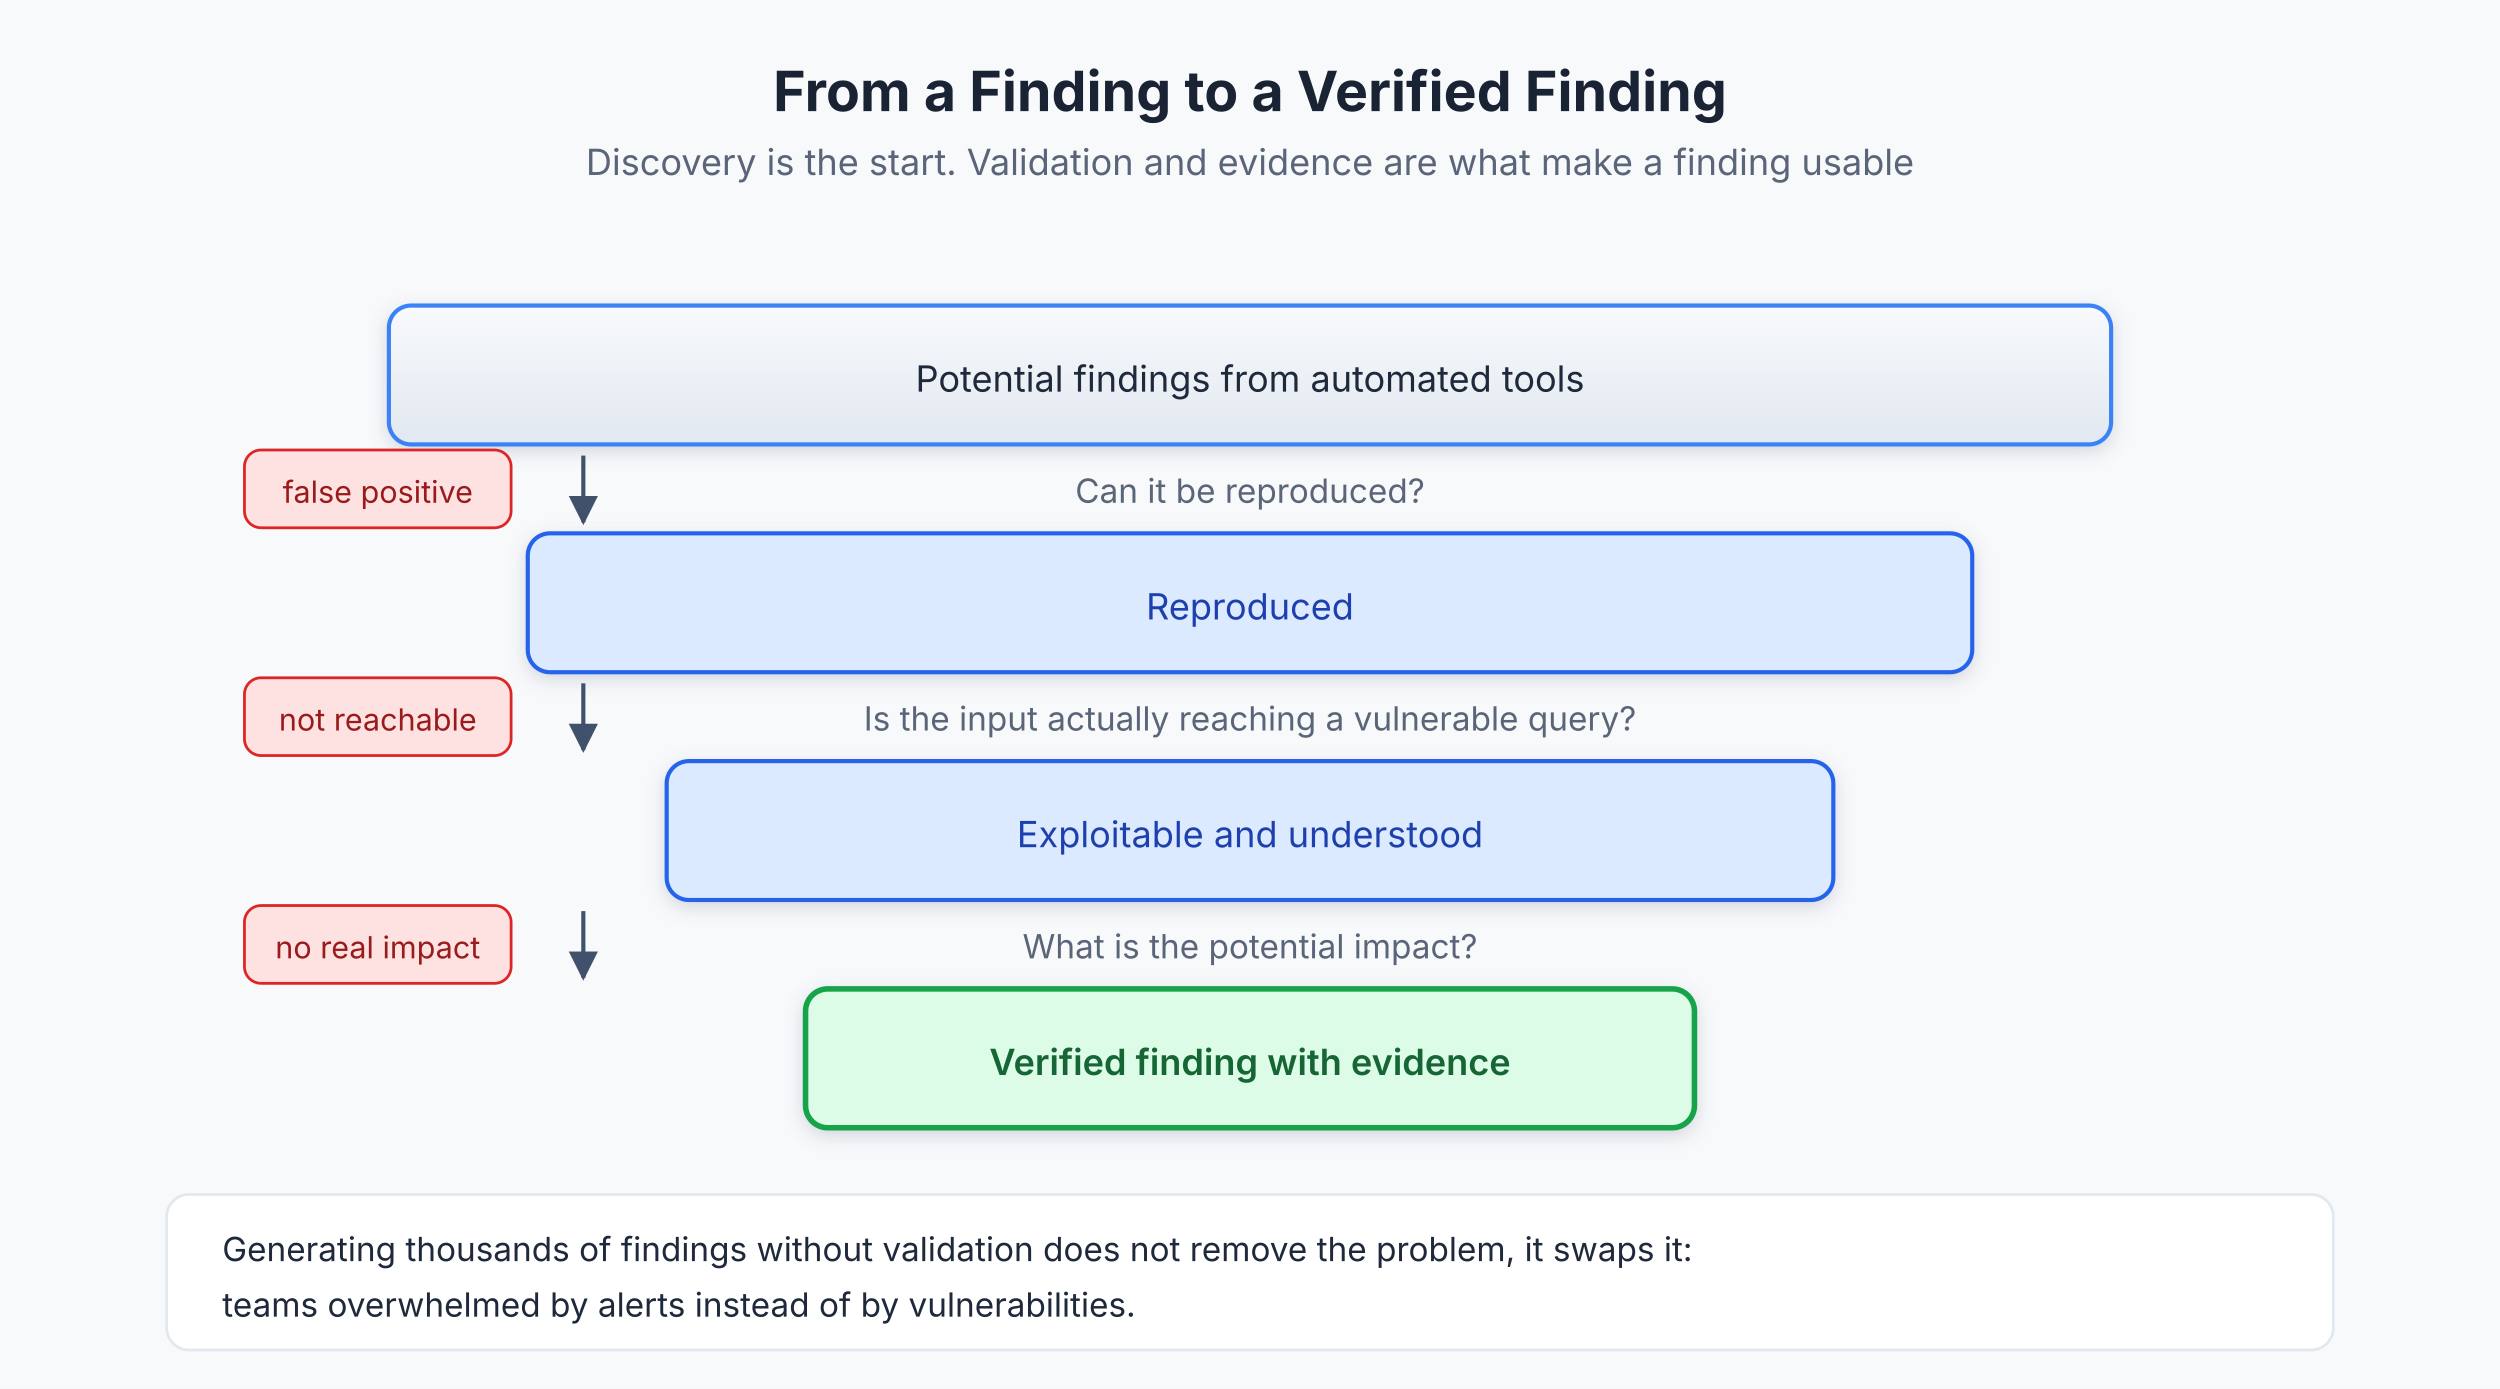
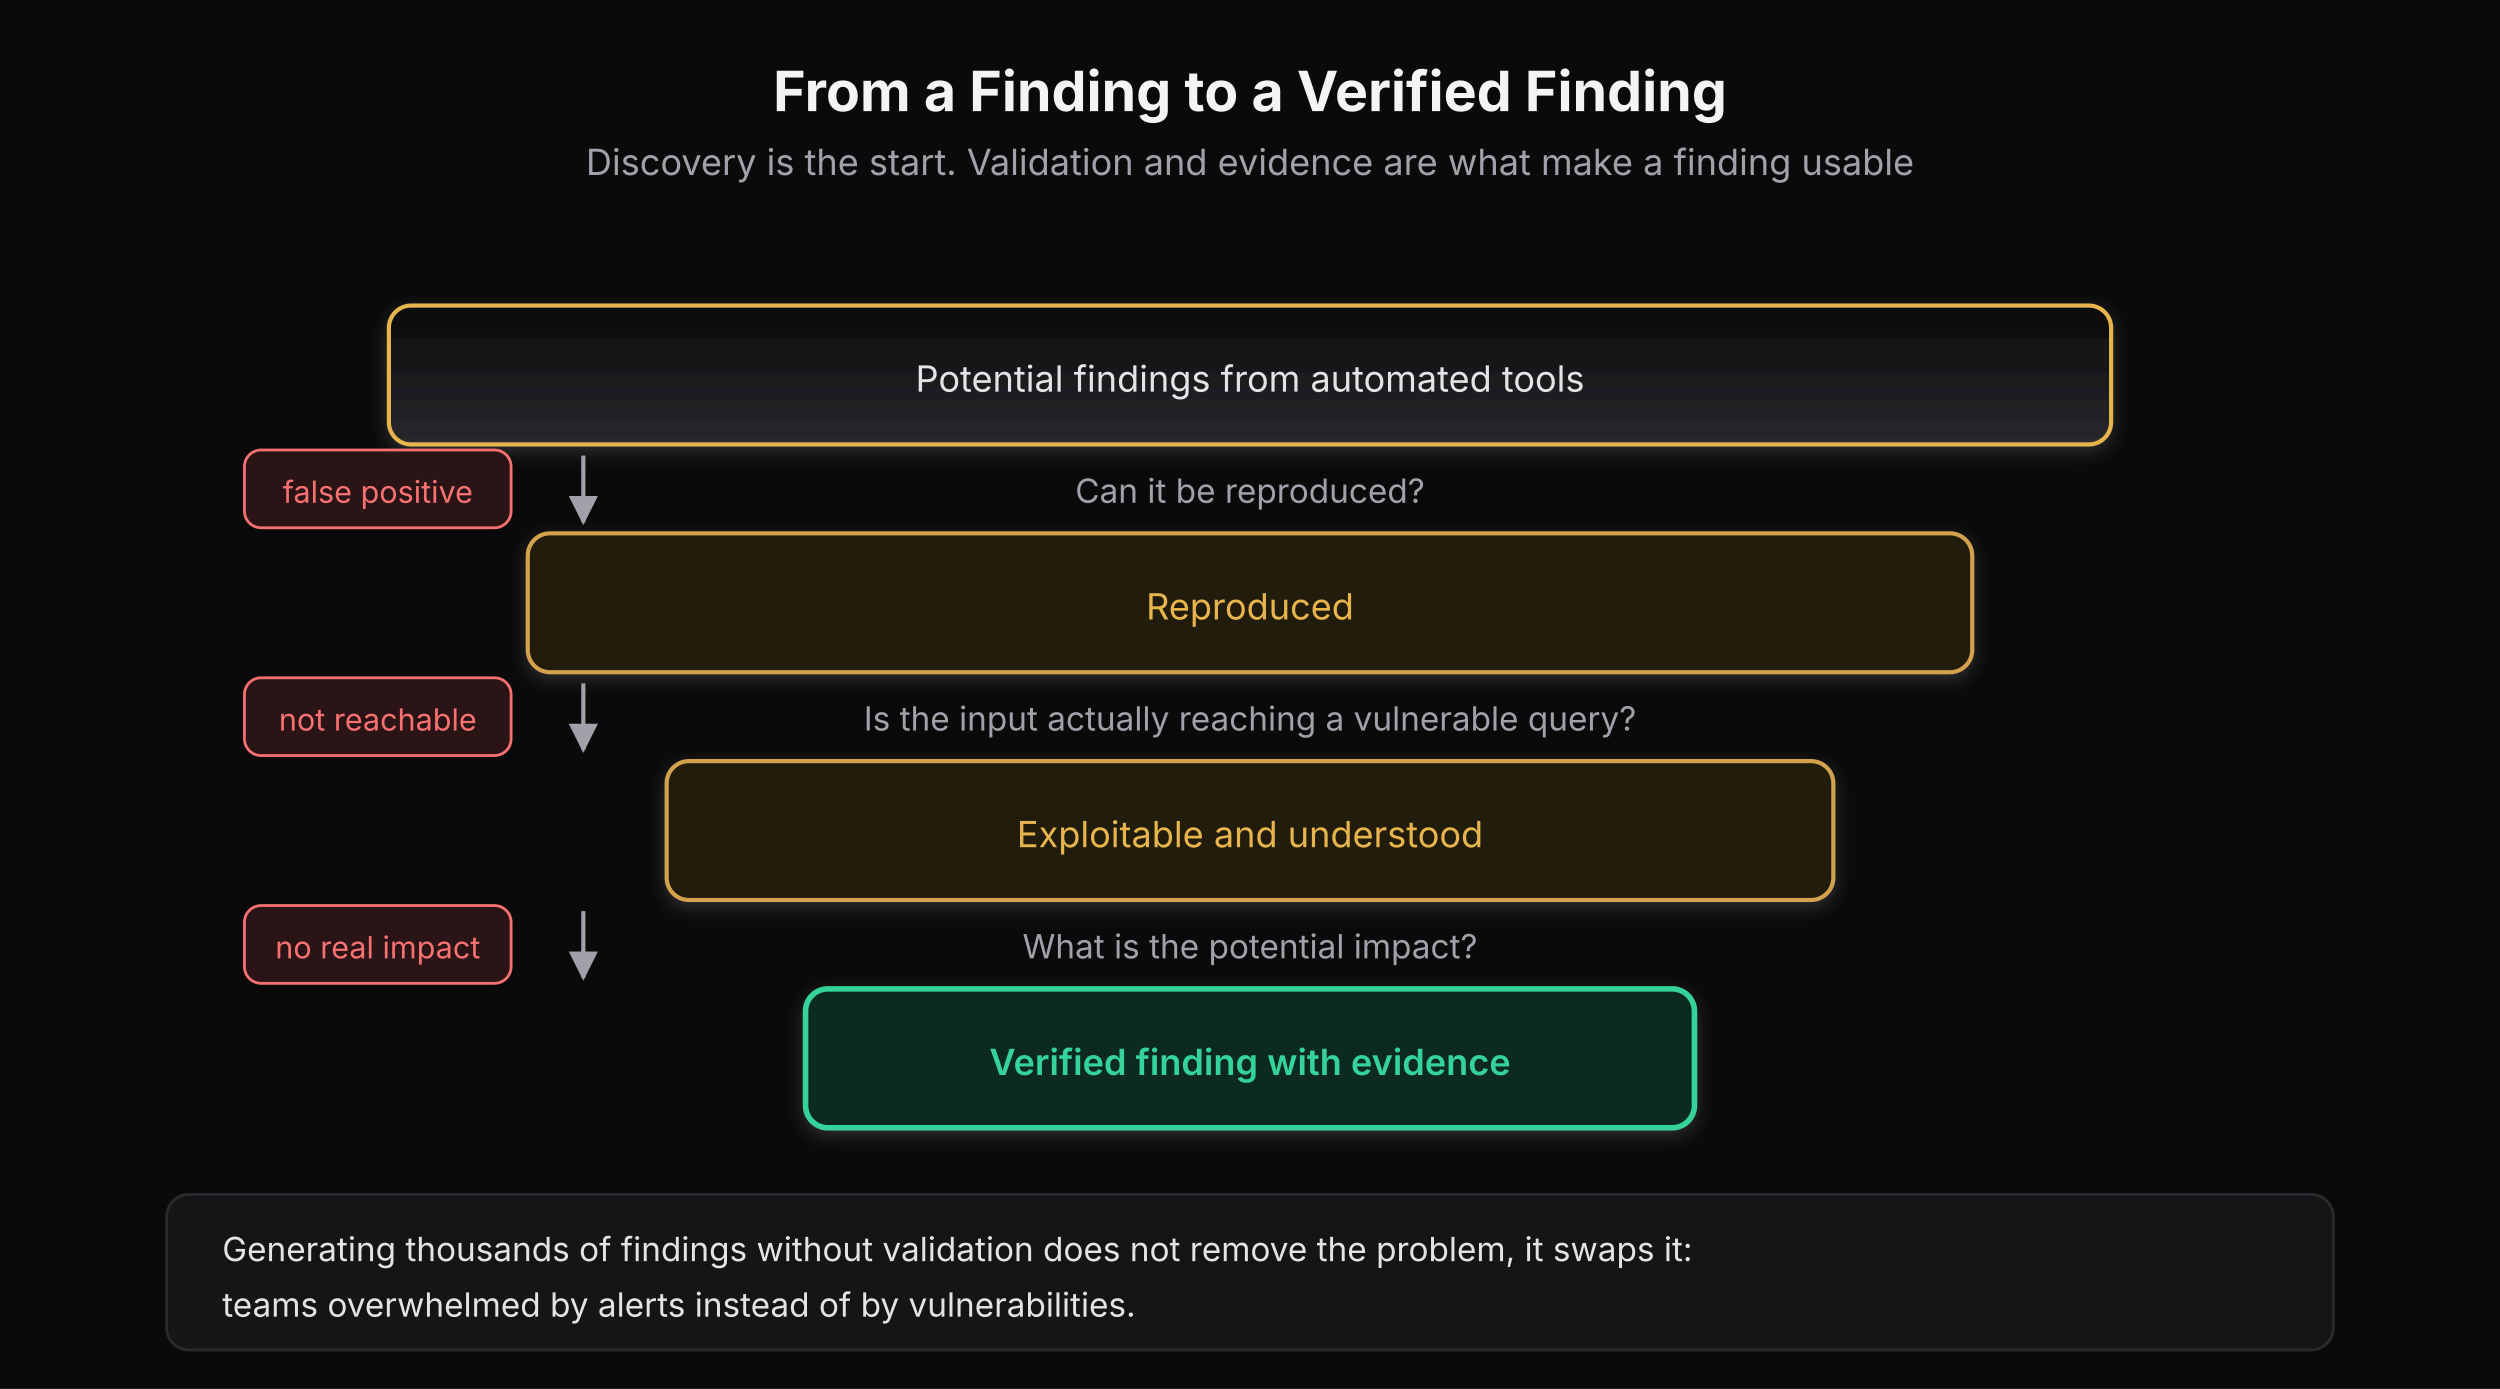
- <svg xmlns="http://www.w3.org/2000/svg" width="900" height="500" viewBox="0 0 900 500" font-family="Inter, system-ui, sans-serif">
+ <svg xmlns="http://www.w3.org/2000/svg" style="background:#0A0A0A" width="900" height="500" viewBox="0 0 900 500" font-family="Geist Variable, Space Grotesk, Inter, system-ui, sans-serif">
  <defs>
    <linearGradient id="boxGrad" x1="0%" y1="0%" x2="0%" y2="100%">
-       <stop offset="0%" style="stop-color:#f8fafc;stop-opacity:1" />
-       <stop offset="100%" style="stop-color:#e2e8f0;stop-opacity:1" />
+       <stop offset="0%" style="stop-color:#0A0A0A;stop-opacity:1" />
+       <stop offset="100%" style="stop-color:#2A2A2E;stop-opacity:1" />
    </linearGradient>
    <filter id="shadow" x="-20%" y="-20%" width="140%" height="140%">
-       <feDropShadow dx="0" dy="2" stdDeviation="3" flood-color="#64748b" flood-opacity="0.25" />
+       <feDropShadow dx="0" dy="2" stdDeviation="3" flood-color="#A1A1AA" flood-opacity="0.25" />
    </filter>
    <marker id="arrow" viewBox="0 0 10 10" refX="9" refY="5" markerWidth="7" markerHeight="7" orient="auto-start-reverse">
-       <path d="M0,0 L10,5 L0,10 z" fill="#41506B" />
+       <path d="M0,0 L10,5 L0,10 z" fill="#A1A1AA" />
    </marker>
  </defs>
-   <rect width="900" height="500" fill="#F8F9FB" />
-   <text x="450" y="40" text-anchor="middle" font-size="20" font-weight="700" fill="#1A2333">From a Finding to a Verified Finding</text>
-   <text x="450" y="63" text-anchor="middle" font-size="13" fill="#5A6579">Discovery is the start. Validation and evidence are what make a finding usable</text>
-   <rect x="140" y="110" width="620" height="50" rx="8" fill="url(#boxGrad)" stroke="#3B82F6" stroke-width="1.5" filter="url(#shadow)" />
-   <text x="450" y="141" text-anchor="middle" font-size="13" fill="#1E293B">Potential findings from automated tools</text>
-   <text x="450" y="181" text-anchor="middle" font-size="12" fill="#5A6579">Can it be reproduced?</text>
-   <rect x="88" y="162" width="96" height="28" rx="6" fill="#FEE2E2" stroke="#DC2626" stroke-width="1" />
-   <text x="136" y="181" text-anchor="middle" font-size="11" fill="#991B1B">false positive</text>
-   <line x1="210" y1="164" x2="210" y2="188" stroke="#41506B" stroke-width="1.5" marker-end="url(#arrow)" />
-   <rect x="190" y="192" width="520" height="50" rx="8" fill="#DBEAFE" stroke="#2563EB" stroke-width="1.5" filter="url(#shadow)" />
-   <text x="450" y="223" text-anchor="middle" font-size="13" fill="#1E40AF">Reproduced</text>
-   <text x="450" y="263" text-anchor="middle" font-size="12" fill="#5A6579">Is the input actually reaching a vulnerable query?</text>
-   <rect x="88" y="244" width="96" height="28" rx="6" fill="#FEE2E2" stroke="#DC2626" stroke-width="1" />
-   <text x="136" y="263" text-anchor="middle" font-size="11" fill="#991B1B">not reachable</text>
-   <line x1="210" y1="246" x2="210" y2="270" stroke="#41506B" stroke-width="1.5" marker-end="url(#arrow)" />
-   <rect x="240" y="274" width="420" height="50" rx="8" fill="#DBEAFE" stroke="#2563EB" stroke-width="1.5" filter="url(#shadow)" />
-   <text x="450" y="305" text-anchor="middle" font-size="13" fill="#1E40AF">Exploitable and understood</text>
-   <text x="450" y="345" text-anchor="middle" font-size="12" fill="#5A6579">What is the potential impact?</text>
-   <rect x="88" y="326" width="96" height="28" rx="6" fill="#FEE2E2" stroke="#DC2626" stroke-width="1" />
-   <text x="136" y="345" text-anchor="middle" font-size="11" fill="#991B1B">no real impact</text>
-   <line x1="210" y1="328" x2="210" y2="352" stroke="#41506B" stroke-width="1.5" marker-end="url(#arrow)" />
-   <rect x="290" y="356" width="320" height="50" rx="8" fill="#DCFCE7" stroke="#16A34A" stroke-width="2" filter="url(#shadow)" />
-   <text x="450" y="387" text-anchor="middle" font-size="13" font-weight="600" fill="#166534">Verified finding with evidence</text>
-   <rect x="60" y="430" width="780" height="56" rx="8" fill="#FFFFFF" stroke="#E2E8F0" stroke-width="1" />
-   <text x="80" y="454" font-size="12" fill="#1E293B">Generating thousands of findings without validation does not remove the problem, it swaps it:</text>
-   <text x="80" y="474" font-size="12" fill="#1E293B">teams overwhelmed by alerts instead of by vulnerabilities.</text>
+   <rect width="900" height="500" fill="#0A0A0A" />
+   <text x="450" y="40" text-anchor="middle" font-size="20" font-weight="700" fill="#F4F4F5">From a Finding to a Verified Finding</text>
+   <text x="450" y="63" text-anchor="middle" font-size="13" fill="#A1A1AA">Discovery is the start. Validation and evidence are what make a finding usable</text>
+   <rect x="140" y="110" width="620" height="50" rx="8" fill="url(#boxGrad)" stroke="#E8B54D" stroke-width="1.5" filter="url(#shadow)" />
+   <text x="450" y="141" text-anchor="middle" font-size="13" fill="#E4E4E7">Potential findings from automated tools</text>
+   <text x="450" y="181" text-anchor="middle" font-size="12" fill="#A1A1AA">Can it be reproduced?</text>
+   <rect x="88" y="162" width="96" height="28" rx="6" fill="#2A1416" stroke="#F87171" stroke-width="1" />
+   <text x="136" y="181" text-anchor="middle" font-size="11" fill="#F87171">false positive</text>
+   <line x1="210" y1="164" x2="210" y2="188" stroke="#A1A1AA" stroke-width="1.5" marker-end="url(#arrow)" />
+   <rect x="190" y="192" width="520" height="50" rx="8" fill="#241E10" stroke="#D4A24E" stroke-width="1.5" filter="url(#shadow)" />
+   <text x="450" y="223" text-anchor="middle" font-size="13" fill="#E8B54D">Reproduced</text>
+   <text x="450" y="263" text-anchor="middle" font-size="12" fill="#A1A1AA">Is the input actually reaching a vulnerable query?</text>
+   <rect x="88" y="244" width="96" height="28" rx="6" fill="#2A1416" stroke="#F87171" stroke-width="1" />
+   <text x="136" y="263" text-anchor="middle" font-size="11" fill="#F87171">not reachable</text>
+   <line x1="210" y1="246" x2="210" y2="270" stroke="#A1A1AA" stroke-width="1.5" marker-end="url(#arrow)" />
+   <rect x="240" y="274" width="420" height="50" rx="8" fill="#241E10" stroke="#D4A24E" stroke-width="1.5" filter="url(#shadow)" />
+   <text x="450" y="305" text-anchor="middle" font-size="13" fill="#E8B54D">Exploitable and understood</text>
+   <text x="450" y="345" text-anchor="middle" font-size="12" fill="#A1A1AA">What is the potential impact?</text>
+   <rect x="88" y="326" width="96" height="28" rx="6" fill="#2A1416" stroke="#F87171" stroke-width="1" />
+   <text x="136" y="345" text-anchor="middle" font-size="11" fill="#F87171">no real impact</text>
+   <line x1="210" y1="328" x2="210" y2="352" stroke="#A1A1AA" stroke-width="1.5" marker-end="url(#arrow)" />
+   <rect x="290" y="356" width="320" height="50" rx="8" fill="#0F2A20" stroke="#34D399" stroke-width="2" filter="url(#shadow)" />
+   <text x="450" y="387" text-anchor="middle" font-size="13" font-weight="600" fill="#34D399">Verified finding with evidence</text>
+   <rect x="60" y="430" width="780" height="56" rx="8" fill="#151517" stroke="#2A2A2E" stroke-width="1" />
+   <text x="80" y="454" font-size="12" fill="#E4E4E7">Generating thousands of findings without validation does not remove the problem, it swaps it:</text>
+   <text x="80" y="474" font-size="12" fill="#E4E4E7">teams overwhelmed by alerts instead of by vulnerabilities.</text>
</svg>
